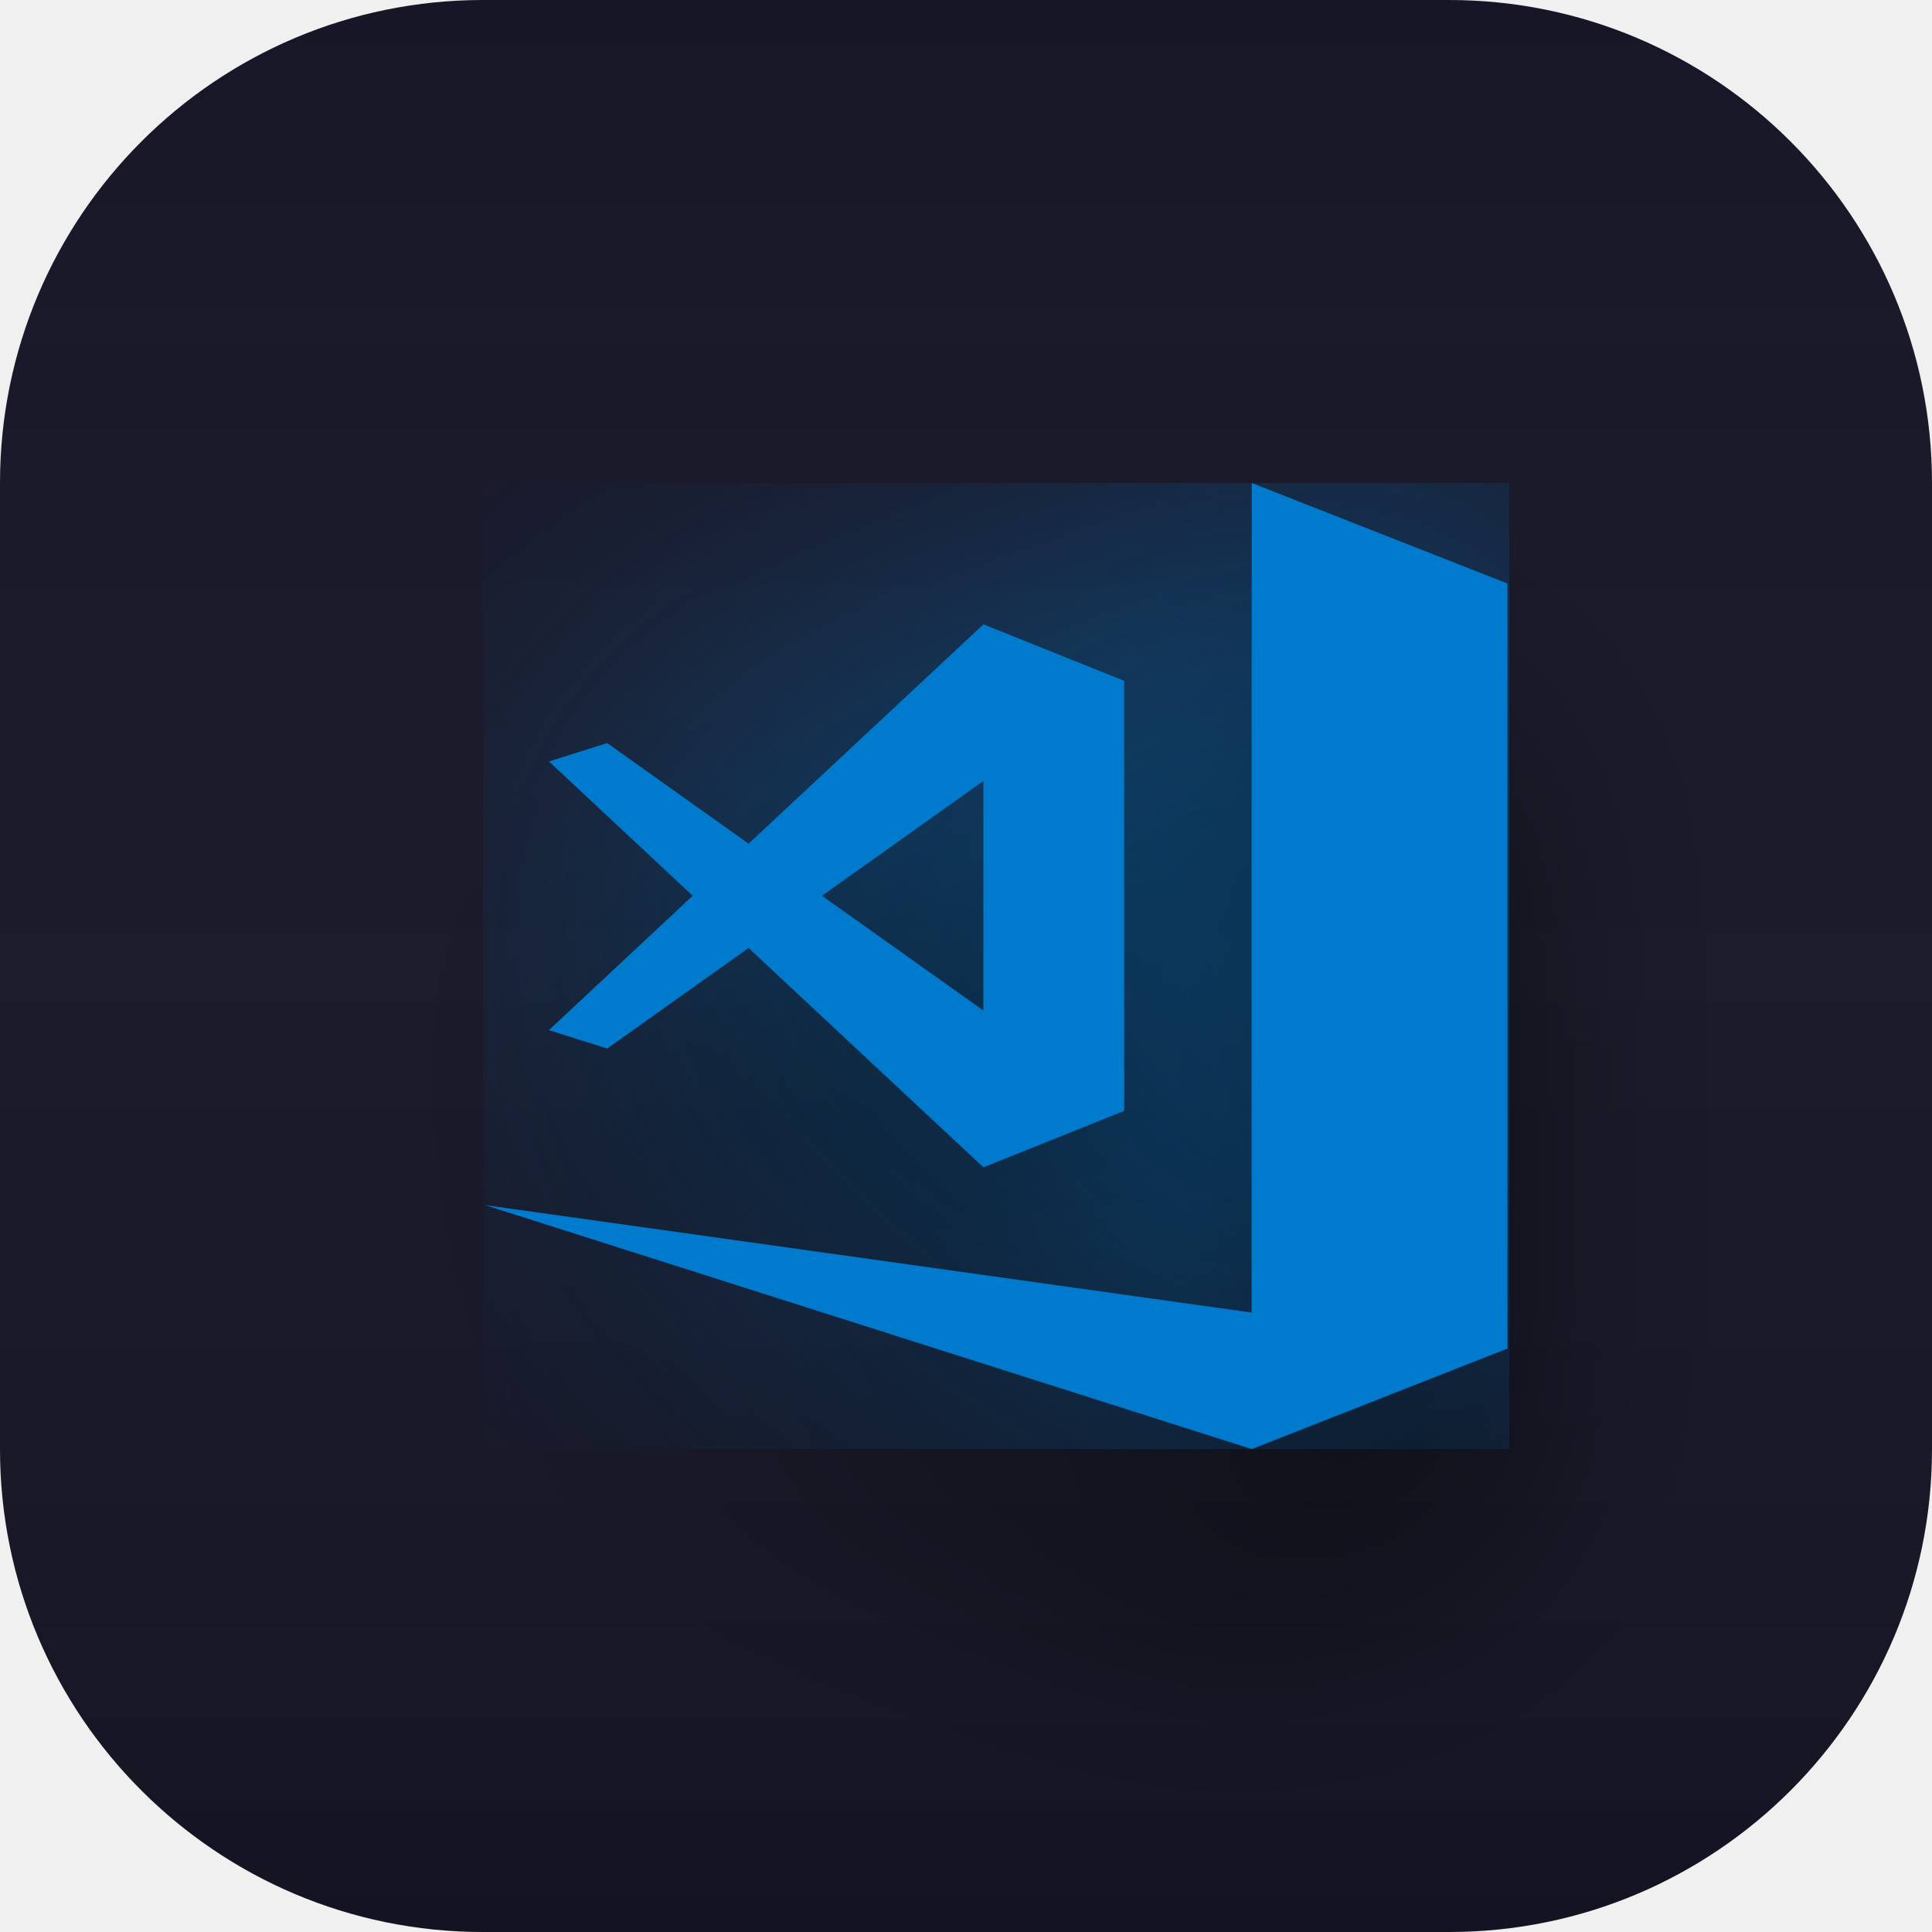
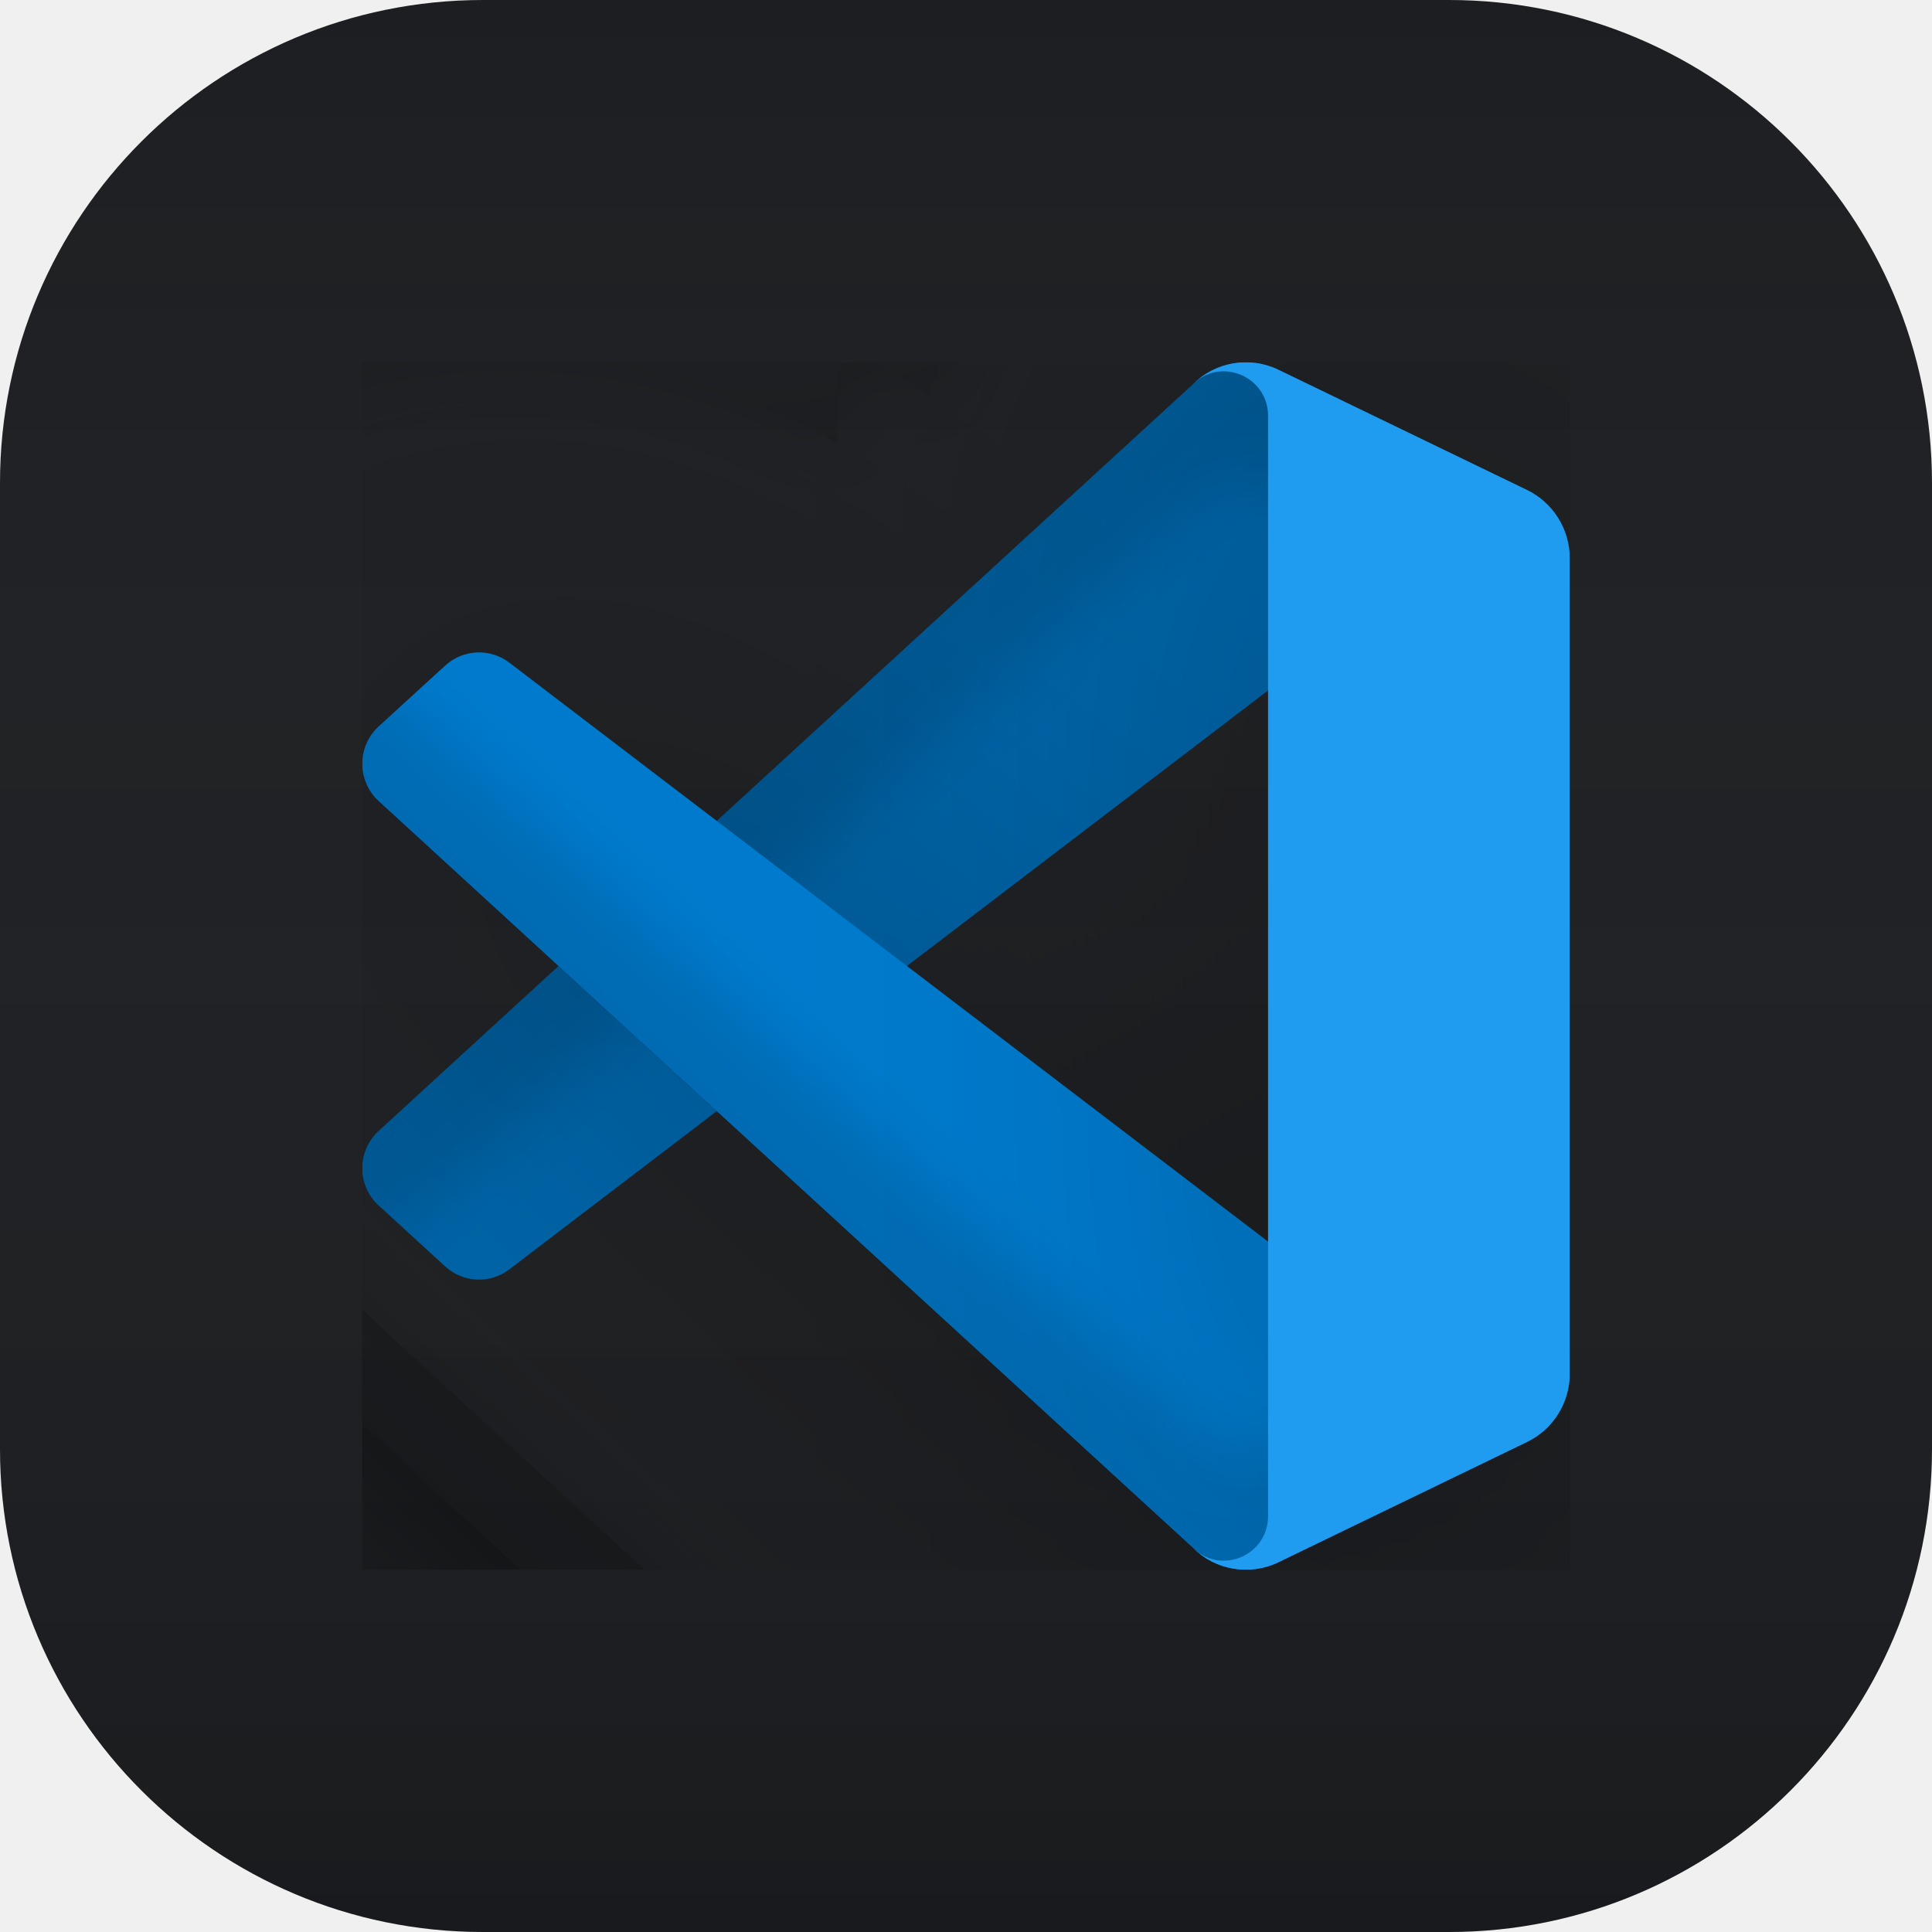
<svg xmlns="http://www.w3.org/2000/svg" width="32" height="32" viewBox="0 0 32 32" fill="none">
-   <g clip-path="url(#clip0_3611_1861)">
-     <rect width="32" height="32" rx="8" fill="#161627" />
-     <rect width="32" height="32" rx="8" fill="url(#paint0_linear_3611_1861)" />
-     <g opacity="0.8" clip-path="url(#clip1_3611_1861)" filter="url(#filter0_f_3611_1861)">
-       <path fill-rule="evenodd" clip-rule="evenodd" d="M20.733 8V21.742L8.033 19.96L20.733 24L24.967 22.336V9.912L24.968 9.911L24.967 9.909V9.664L20.733 8Z" fill="#007ACC" />
-       <path fill-rule="evenodd" clip-rule="evenodd" d="M16.289 10.341L12.399 13.974L10.057 12.307L9.092 12.612L11.474 14.837L9.092 17.062L10.057 17.367L12.399 15.7H12.399L16.289 19.333L18.618 18.398V11.276L16.289 10.341ZM16.289 12.933V16.741L13.613 14.837L16.289 12.933Z" fill="#007ACC" />
+   <rect width="32" height="32" rx="8" fill="#1C1E21" />
+   <rect width="32" height="32" rx="8" fill="url(#paint0_linear_4306_2338)" />
+   <g clip-path="url(#clip0_4306_2338)" filter="url(#filter0_di_4306_2338)">
+     <g filter="url(#filter1_i_4306_2338)">
+       <path d="M25.293 8.118L21.174 6.124C20.698 5.893 20.128 5.991 19.754 6.367L6.272 18.73C5.909 19.063 5.909 19.637 6.273 19.969L7.374 20.976C7.671 21.248 8.118 21.268 8.437 21.024L24.673 8.636C25.218 8.22 26 8.611 26 9.299V9.251C26 8.768 25.725 8.328 25.293 8.118Z" fill="#0065A9" />
    </g>
-     <g filter="url(#filter1_d_3611_1861)">
-       <path fill-rule="evenodd" clip-rule="evenodd" d="M20.733 8V21.742L8.033 19.96L20.733 24L24.967 22.336V9.912L24.968 9.911L24.967 9.909V9.664L20.733 8Z" fill="#007ACC" />
-       <path fill-rule="evenodd" clip-rule="evenodd" d="M16.289 10.341L12.399 13.974L10.057 12.307L9.092 12.612L11.474 14.837L9.092 17.062L10.057 17.367L12.399 15.7H12.399L16.289 19.333L18.618 18.398V11.276L16.289 10.341ZM16.289 12.933V16.741L13.613 14.837L16.289 12.933Z" fill="#007ACC" />
+     <g filter="url(#filter2_d_4306_2338)">
+       <g filter="url(#filter3_i_4306_2338)">
+         <path d="M25.293 23.881L21.174 25.876C20.698 26.107 20.128 26.009 19.754 25.633L6.272 13.269C5.909 12.937 5.909 12.363 6.273 12.03L7.374 11.024C7.671 10.752 8.118 10.732 8.437 10.976L24.673 23.364C25.218 23.779 26 23.389 26 22.701V22.749C26 23.232 25.725 23.672 25.293 23.881Z" fill="#007ACC" />
+       </g>
+     </g>
+     <g filter="url(#filter4_d_4306_2338)">
+       <path d="M21.175 25.876C20.698 26.107 20.128 26.009 19.754 25.633C20.215 26.097 21.003 25.768 21.003 25.113V6.887C21.003 6.232 20.215 5.903 19.754 6.367C20.128 5.991 20.698 5.893 21.175 6.124L25.292 8.115C25.725 8.325 26 8.765 26 9.248V22.752C26 23.235 25.725 23.675 25.292 23.884L21.175 25.876Z" fill="#1F9CF0" />
    </g>
  </g>
  <defs>
-     <filter id="filter0_f_3611_1861" x="-4" y="-4" width="41" height="40" filterUnits="userSpaceOnUse" color-interpolation-filters="sRGB">
+     <filter id="filter0_di_4306_2338" x="2.2" y="4.2" width="27.6" height="27.6" filterUnits="userSpaceOnUse" color-interpolation-filters="sRGB">
+       <feFlood flood-opacity="0" result="BackgroundImageFix" />
+       <feColorMatrix in="SourceAlpha" type="matrix" values="0 0 0 0 0 0 0 0 0 0 0 0 0 0 0 0 0 0 127 0" result="hardAlpha" />
+       <feOffset dy="2" />
+       <feGaussianBlur stdDeviation="1.9" />
+       <feComposite in2="hardAlpha" operator="out" />
+       <feColorMatrix type="matrix" values="0 0 0 0 0 0 0 0 0 0 0 0 0 0 0 0 0 0 0.45 0" />
+       <feBlend mode="normal" in2="BackgroundImageFix" result="effect1_dropShadow_4306_2338" />
+       <feBlend mode="normal" in="SourceGraphic" in2="effect1_dropShadow_4306_2338" result="shape" />
+       <feColorMatrix in="SourceAlpha" type="matrix" values="0 0 0 0 0 0 0 0 0 0 0 0 0 0 0 0 0 0 127 0" result="hardAlpha" />
+       <feOffset />
+       <feGaussianBlur stdDeviation="0.5" />
+       <feComposite in2="hardAlpha" operator="arithmetic" k2="-1" k3="1" />
+       <feColorMatrix type="matrix" values="0 0 0 0 0 0 0 0 0 0 0 0 0 0 0 0 0 0 0.26 0" />
+       <feBlend mode="normal" in2="shape" result="effect2_innerShadow_4306_2338" />
+     </filter>
+     <filter id="filter1_i_4306_2338" x="6" y="6" width="20" height="16.194" filterUnits="userSpaceOnUse" color-interpolation-filters="sRGB">
      <feFlood flood-opacity="0" result="BackgroundImageFix" />
      <feBlend mode="normal" in="SourceGraphic" in2="BackgroundImageFix" result="shape" />
-       <feGaussianBlur stdDeviation="6" result="effect1_foregroundBlur_3611_1861" />
+       <feColorMatrix in="SourceAlpha" type="matrix" values="0 0 0 0 0 0 0 0 0 0 0 0 0 0 0 0 0 0 127 0" result="hardAlpha" />
+       <feOffset dy="2" />
+       <feGaussianBlur stdDeviation="0.5" />
+       <feComposite in2="hardAlpha" operator="arithmetic" k2="-1" k3="1" />
+       <feColorMatrix type="matrix" values="0 0 0 0 0 0 0 0 0 0 0 0 0 0 0 0 0 0 0.12 0" />
+       <feBlend mode="normal" in2="shape" result="effect1_innerShadow_4306_2338" />
    </filter>
-     <filter id="filter1_d_3611_1861" x="4" y="7" width="25" height="24" filterUnits="userSpaceOnUse" color-interpolation-filters="sRGB">
+     <filter id="filter2_d_4306_2338" x="-2.333" y="2.472" width="36.667" height="31.861" filterUnits="userSpaceOnUse" color-interpolation-filters="sRGB">
      <feFlood flood-opacity="0" result="BackgroundImageFix" />
      <feColorMatrix in="SourceAlpha" type="matrix" values="0 0 0 0 0 0 0 0 0 0 0 0 0 0 0 0 0 0 127 0" result="hardAlpha" />
-       <feOffset dy="3" />
-       <feGaussianBlur stdDeviation="2" />
-       <feComposite in2="hardAlpha" operator="out" />
-       <feColorMatrix type="matrix" values="0 0 0 0 0 0 0 0 0 0 0 0 0 0 0 0 0 0 0.45 0" />
-       <feBlend mode="normal" in2="BackgroundImageFix" result="effect1_dropShadow_3611_1861" />
-       <feBlend mode="normal" in="SourceGraphic" in2="effect1_dropShadow_3611_1861" result="shape" />
+       <feOffset />
+       <feGaussianBlur stdDeviation="4.167" />
+       <feColorMatrix type="matrix" values="0 0 0 0 0 0 0 0 0 0 0 0 0 0 0 0 0 0 0.25 0" />
+       <feBlend mode="overlay" in2="BackgroundImageFix" result="effect1_dropShadow_4306_2338" />
+       <feBlend mode="normal" in="SourceGraphic" in2="effect1_dropShadow_4306_2338" result="shape" />
    </filter>
-     <linearGradient id="paint0_linear_3611_1861" x1="16" y1="0" x2="16" y2="32" gradientUnits="userSpaceOnUse">
+     <filter id="filter3_i_4306_2338" x="6" y="9.806" width="20" height="16.194" filterUnits="userSpaceOnUse" color-interpolation-filters="sRGB">
+       <feFlood flood-opacity="0" result="BackgroundImageFix" />
+       <feBlend mode="normal" in="SourceGraphic" in2="BackgroundImageFix" result="shape" />
+       <feColorMatrix in="SourceAlpha" type="matrix" values="0 0 0 0 0 0 0 0 0 0 0 0 0 0 0 0 0 0 127 0" result="hardAlpha" />
+       <feOffset dy="-2" />
+       <feGaussianBlur stdDeviation="0.5" />
+       <feComposite in2="hardAlpha" operator="arithmetic" k2="-1" k3="1" />
+       <feColorMatrix type="matrix" values="0 0 0 0 0 0 0 0 0 0 0 0 0 0 0 0 0 0 0.12 0" />
+       <feBlend mode="normal" in2="shape" result="effect1_innerShadow_4306_2338" />
+     </filter>
+     <filter id="filter4_d_4306_2338" x="11.421" y="-2.333" width="22.913" height="36.667" filterUnits="userSpaceOnUse" color-interpolation-filters="sRGB">
+       <feFlood flood-opacity="0" result="BackgroundImageFix" />
+       <feColorMatrix in="SourceAlpha" type="matrix" values="0 0 0 0 0 0 0 0 0 0 0 0 0 0 0 0 0 0 127 0" result="hardAlpha" />
+       <feOffset />
+       <feGaussianBlur stdDeviation="4.167" />
+       <feColorMatrix type="matrix" values="0 0 0 0 0 0 0 0 0 0 0 0 0 0 0 0 0 0 0.25 0" />
+       <feBlend mode="overlay" in2="BackgroundImageFix" result="effect1_dropShadow_4306_2338" />
+       <feBlend mode="normal" in="SourceGraphic" in2="effect1_dropShadow_4306_2338" result="shape" />
+     </filter>
+     <linearGradient id="paint0_linear_4306_2338" x1="16" y1="0" x2="16" y2="32" gradientUnits="userSpaceOnUse">
      <stop stop-color="#D9D9D9" stop-opacity="0" />
      <stop offset="1" stop-opacity="0.12" />
    </linearGradient>
-     <clipPath id="clip0_3611_1861">
-       <rect width="32" height="32" rx="8" fill="white" />
-     </clipPath>
-     <clipPath id="clip1_3611_1861">
-       <rect width="17" height="16" fill="white" transform="translate(8 8)" />
+     <clipPath id="clip0_4306_2338">
+       <rect width="20" height="20" fill="white" transform="translate(6 6)" />
    </clipPath>
  </defs>
</svg>
